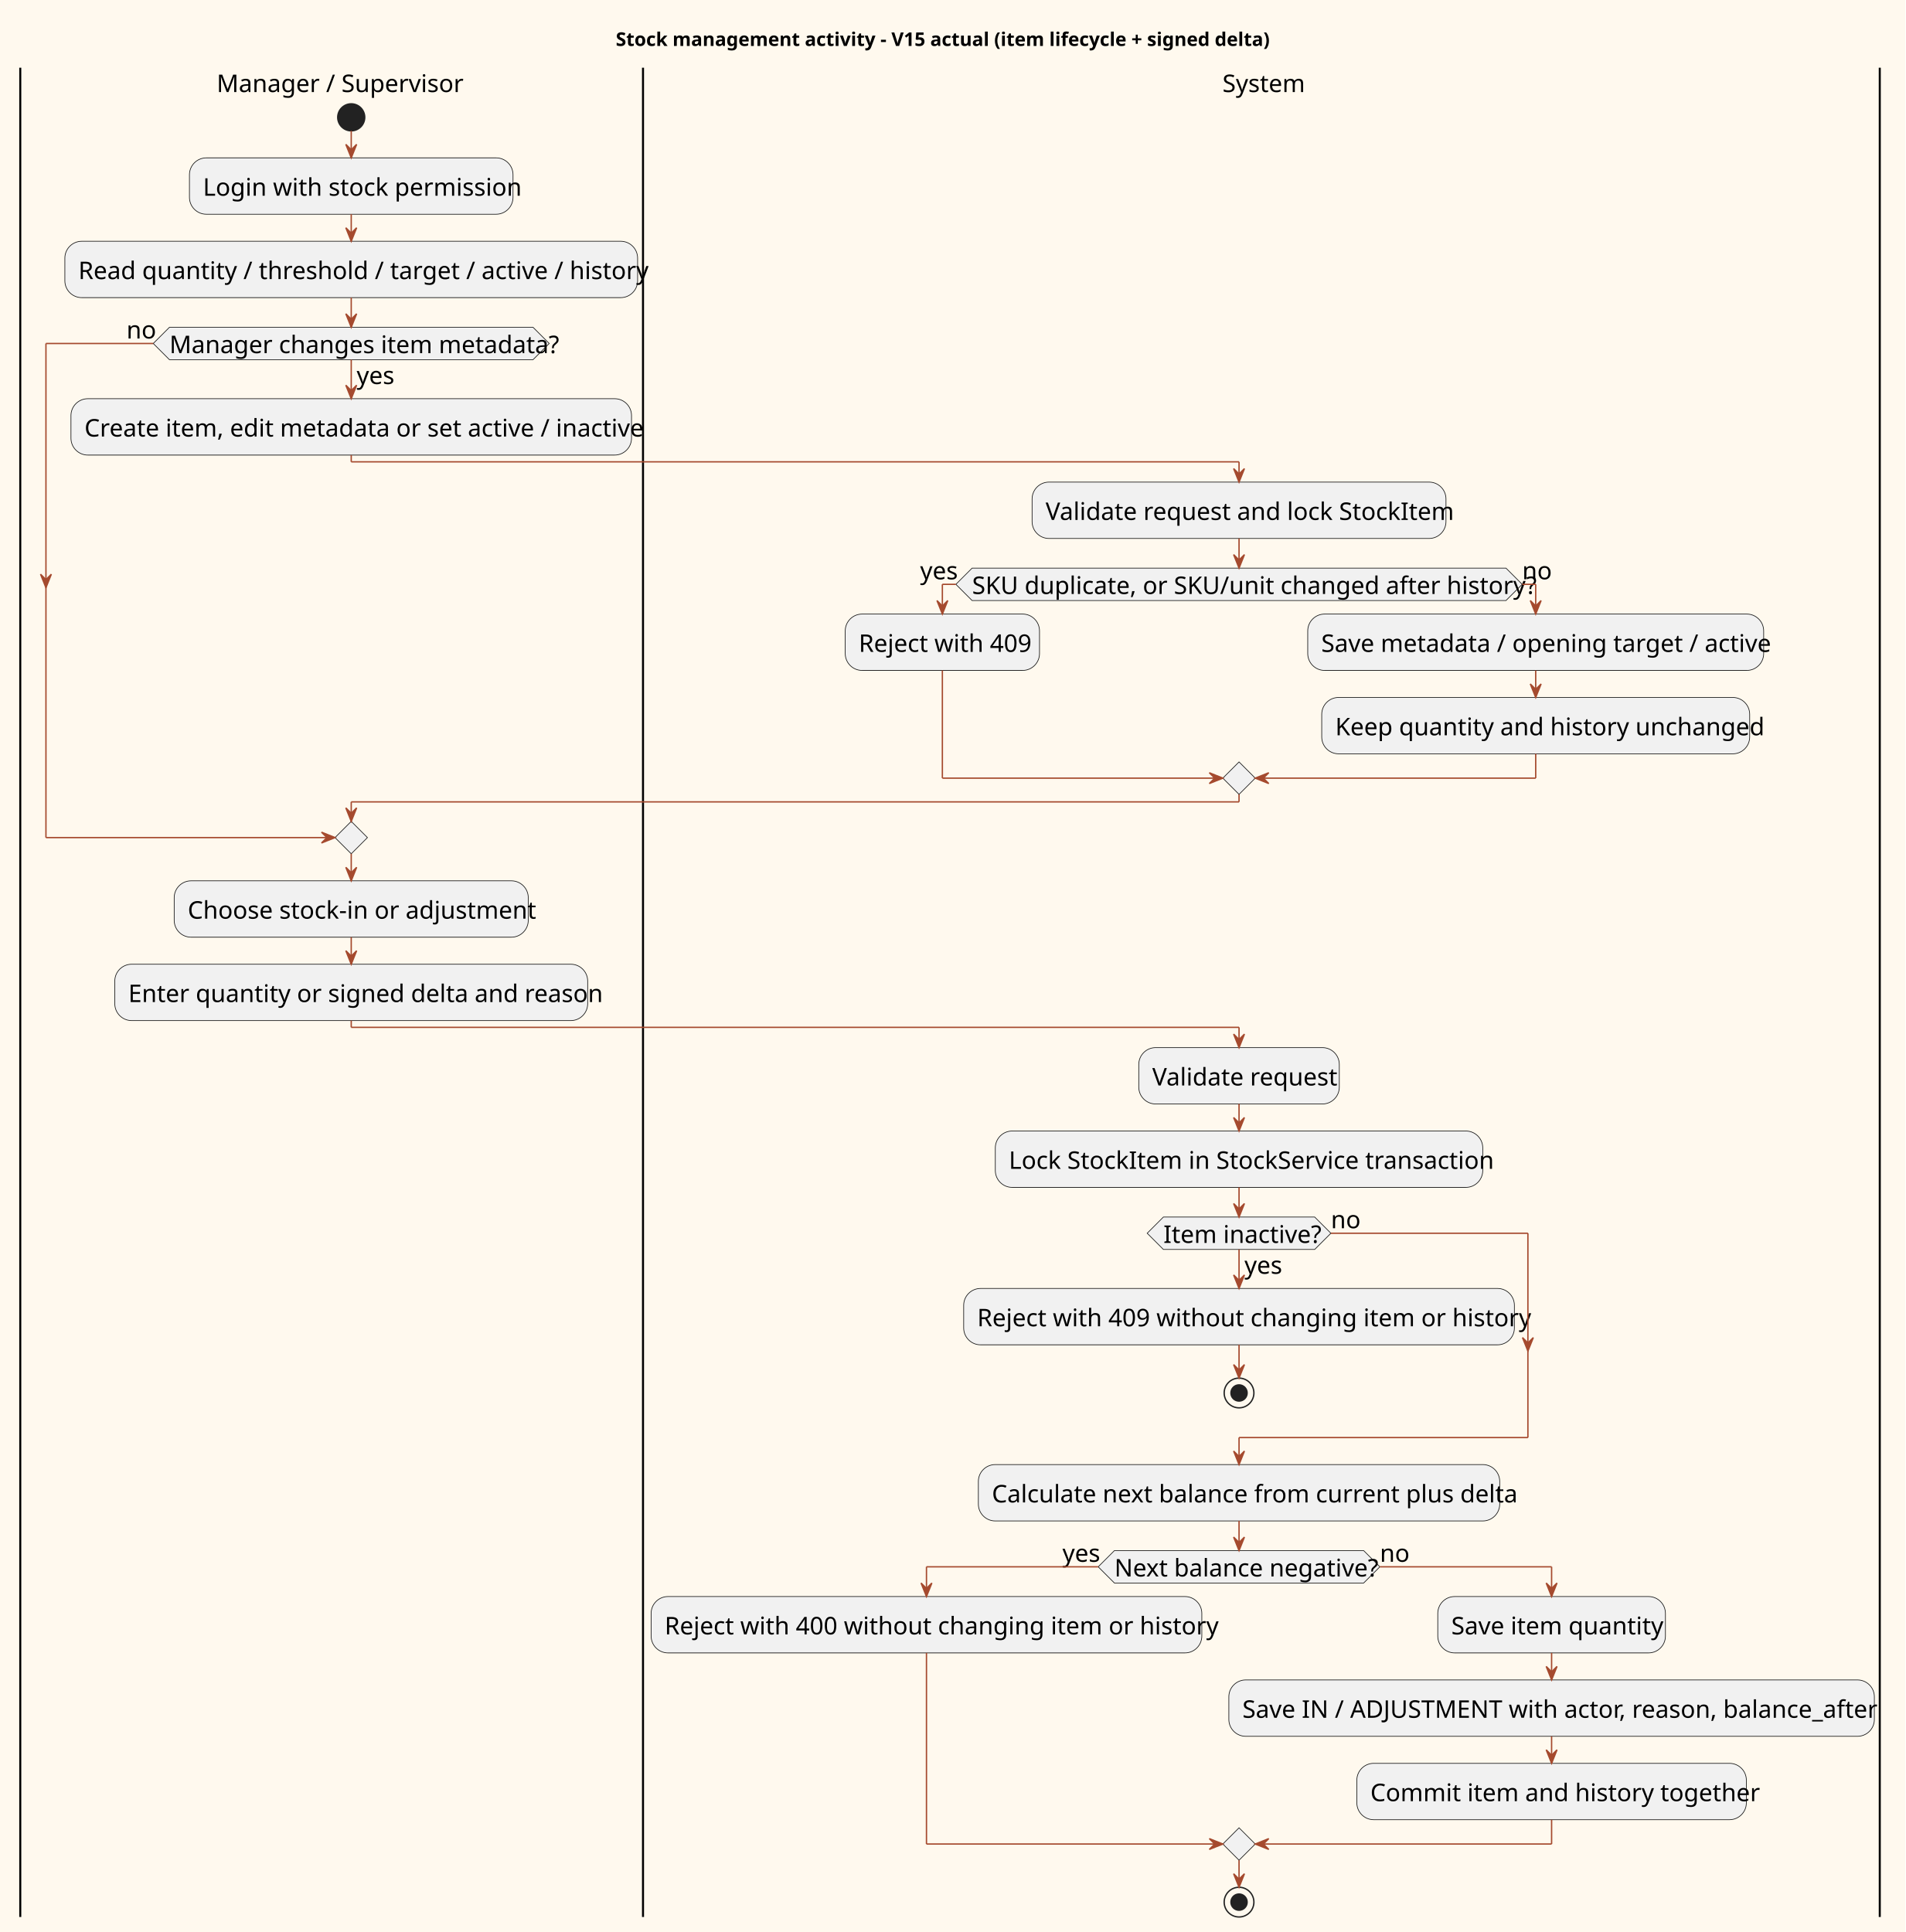
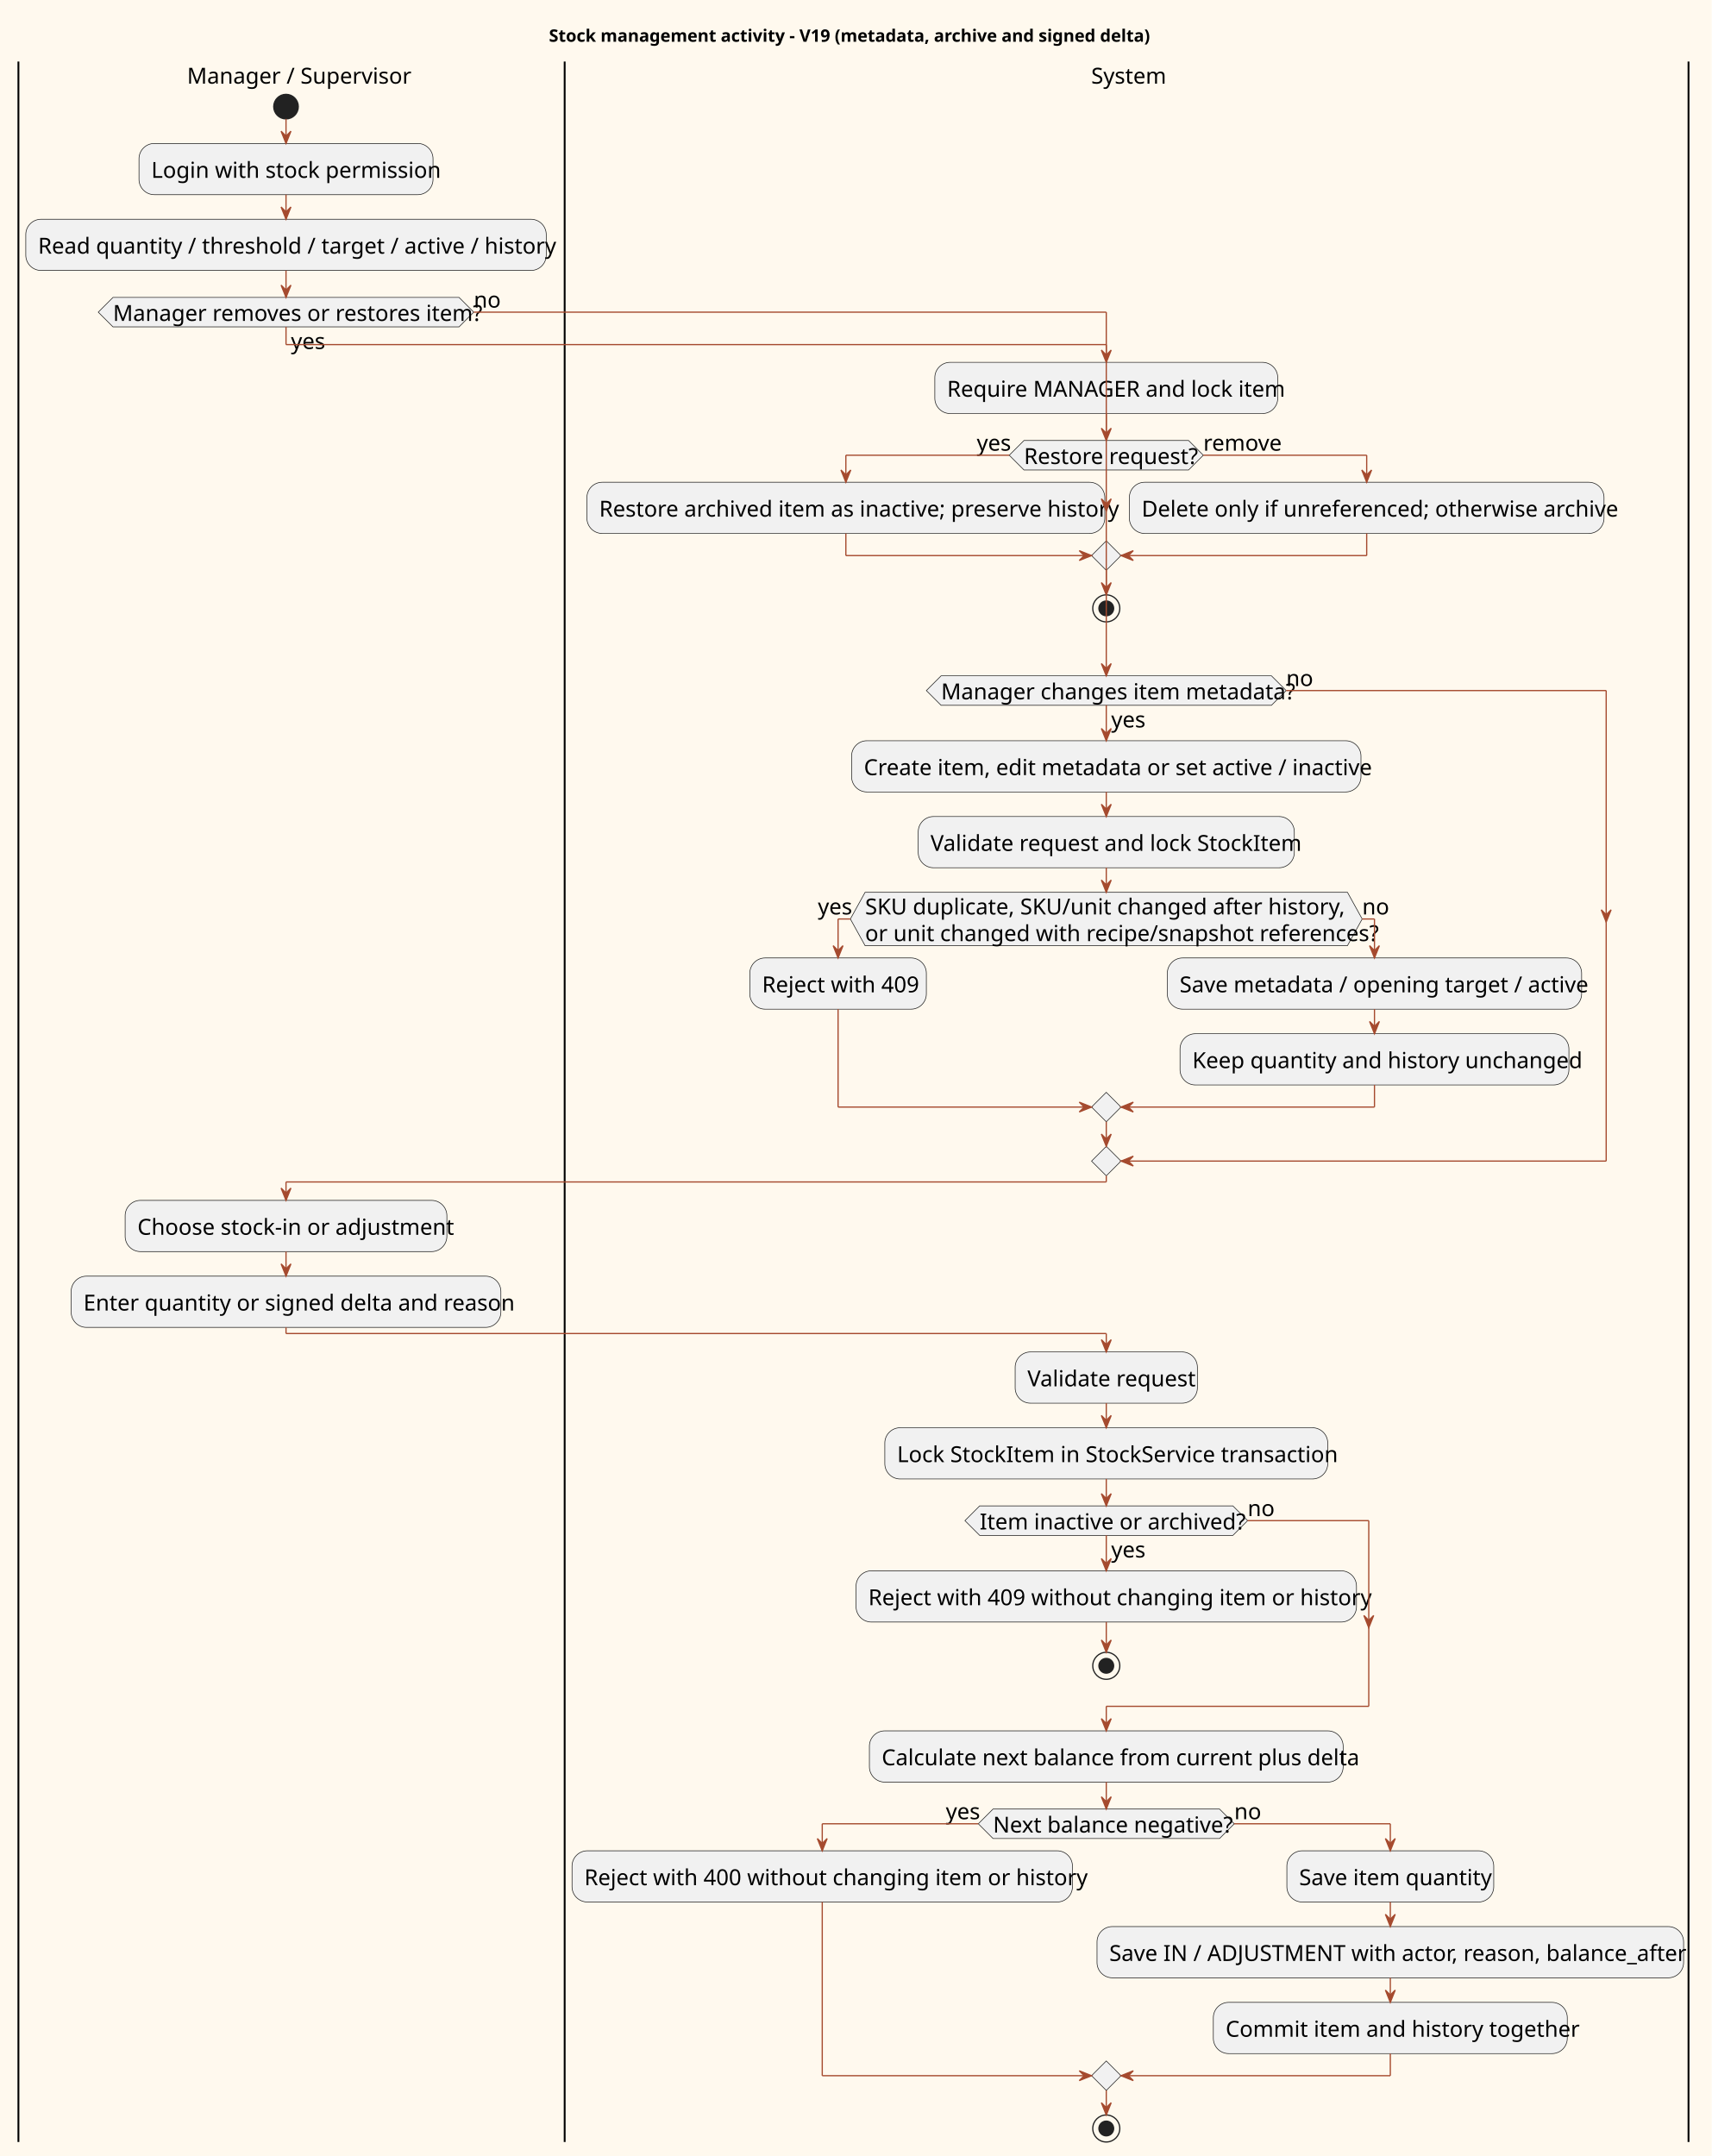
- <svg xmlns="http://www.w3.org/2000/svg" contentStyleType="text/css" data-diagram-type="ACTIVITY" height="1430px" preserveAspectRatio="none" style="width:1410px;height:1430px;background:#FFF9EE;" version="1.1" viewBox="0 0 1410 1430" width="1410px" zoomAndPan="magnify">
+ <svg xmlns="http://www.w3.org/2000/svg" contentStyleType="text/css" data-diagram-type="ACTIVITY" height="1756px" preserveAspectRatio="none" style="width:1394px;height:1756px;background:#FFF9EE;" version="1.1" viewBox="0 0 1394 1756" width="1394px" zoomAndPan="magnify">
  <defs />
  <g>
-     <rect fill="#FFF9EE" height="1430" style="stroke:transparent;stroke-width:1;" width="1410" x="0" y="0" />
-     <text fill="#000000" font-family="Tahoma" font-size="14" font-weight="bold" lengthAdjust="spacing" textLength="496.494" x="455.728" y="34.007">Stock management activity - V15 actual (item lifecycle + signed delta)</text>
-     <rect fill="transparent" height="21.727" style="stroke:transparent;stroke-width:1;" width="1377.949" x="15" y="50.116" />
-     <ellipse cx="259.933" cy="86.843" fill="#222222" rx="10" ry="10" style="stroke:#222222;stroke-width:1;" />
-     <rect fill="#F1F1F1" height="41.727" rx="12.5" ry="12.5" style="stroke:#181818;stroke-width:0.5;" width="239.463" x="140.202" y="116.843" />
-     <text fill="#000000" font-family="Tahoma" font-size="18" lengthAdjust="spacing" textLength="219.463" x="150.202" y="144.852">Login with stock permission</text>
-     <rect fill="#F1F1F1" height="41.727" rx="12.5" ry="12.5" style="stroke:#181818;stroke-width:0.5;" width="423.866" x="48" y="178.569" />
-     <text fill="#000000" font-family="Tahoma" font-size="18" lengthAdjust="spacing" textLength="403.866" x="58" y="206.578">Read quantity / threshold / target / active / history</text>
-     <rect fill="#F1F1F1" height="41.727" rx="12.5" ry="12.5" style="stroke:#181818;stroke-width:0.5;" width="414.849" x="52.509" y="295.103" />
-     <text fill="#000000" font-family="Tahoma" font-size="18" lengthAdjust="spacing" textLength="394.849" x="62.509" y="323.112">Create item, edit metadata or set active / inactive</text>
-     <polygon fill="#F1F1F1" points="125.408,242.24,394.459,242.24,406.459,254.24,394.459,266.24,125.408,266.24,113.408,254.24,125.408,242.24" style="stroke:#181818;stroke-width:0.5;" />
-     <text fill="#000000" font-family="Tahoma" font-size="18" lengthAdjust="spacing" textLength="26.473" x="263.933" y="284.249">yes</text>
-     <text fill="#000000" font-family="Tahoma" font-size="18" lengthAdjust="spacing" textLength="269.051" x="125.408" y="261.386">Manager changes item metadata?</text>
-     <text fill="#000000" font-family="Tahoma" font-size="18" lengthAdjust="spacing" textLength="19.811" x="93.597" y="250.523">no</text>
-     <polygon fill="#F1F1F1" points="259.933,607.954,271.933,619.954,259.933,631.954,247.933,619.954,259.933,607.954" style="stroke:#181818;stroke-width:0.5;" />
-     <rect fill="#F1F1F1" height="41.727" rx="12.5" ry="12.5" style="stroke:#181818;stroke-width:0.5;" width="262.033" x="128.917" y="651.954" />
-     <text fill="#000000" font-family="Tahoma" font-size="18" lengthAdjust="spacing" textLength="242.033" x="138.917" y="679.963">Choose stock-in or adjustment</text>
-     <rect fill="#F1F1F1" height="41.727" rx="12.5" ry="12.5" style="stroke:#181818;stroke-width:0.5;" width="349.968" x="84.949" y="713.681" />
-     <text fill="#000000" font-family="Tahoma" font-size="18" lengthAdjust="spacing" textLength="329.968" x="94.949" y="741.689">Enter quantity or signed delta and reason</text>
-     <line style="stroke:#000000;stroke-width:1.5;" x1="15" x2="15" y1="50.116" y2="1418.882" />
-     <rect fill="#F1F1F1" height="41.727" rx="12.5" ry="12.5" style="stroke:#181818;stroke-width:0.5;" width="306.295" x="763.813" y="356.83" />
-     <text fill="#000000" font-family="Tahoma" font-size="18" lengthAdjust="spacing" textLength="286.295" x="773.813" y="384.839">Validate request and lock StockItem</text>
-     <polygon fill="#F1F1F1" points="719.409,420.501,1114.513,420.501,1126.513,432.501,1114.513,444.501,719.409,444.501,707.409,432.501,719.409,420.501" style="stroke:#181818;stroke-width:0.5;" />
-     <text fill="#000000" font-family="Tahoma" font-size="18" lengthAdjust="spacing" textLength="395.103" x="719.409" y="439.647">SKU duplicate, or SKU/unit changed after history?</text>
-     <text fill="#000000" font-family="Tahoma" font-size="18" lengthAdjust="spacing" textLength="26.473" x="680.936" y="428.783">yes</text>
-     <text fill="#000000" font-family="Tahoma" font-size="18" lengthAdjust="spacing" textLength="19.811" x="1126.513" y="428.783">no</text>
-     <rect fill="#F1F1F1" height="41.727" rx="12.5" ry="12.5" style="stroke:#181818;stroke-width:0.5;" width="143.776" x="625.521" y="454.501" />
-     <text fill="#000000" font-family="Tahoma" font-size="18" lengthAdjust="spacing" textLength="123.776" x="635.521" y="482.51">Reject with 409</text>
-     <rect fill="#F1F1F1" height="41.727" rx="12.5" ry="12.5" style="stroke:#181818;stroke-width:0.5;" width="337.417" x="967.804" y="454.501" />
-     <text fill="#000000" font-family="Tahoma" font-size="18" lengthAdjust="spacing" textLength="317.417" x="977.804" y="482.51">Save metadata / opening target / active</text>
-     <rect fill="#F1F1F1" height="41.727" rx="12.5" ry="12.5" style="stroke:#181818;stroke-width:0.5;" width="316.71" x="978.158" y="516.227" />
-     <text fill="#000000" font-family="Tahoma" font-size="18" lengthAdjust="spacing" textLength="296.71" x="988.158" y="544.236">Keep quantity and history unchanged</text>
-     <polygon fill="#F1F1F1" points="916.961,563.954,928.961,575.954,916.961,587.954,904.961,575.954,916.961,563.954" style="stroke:#181818;stroke-width:0.5;" />
-     <rect fill="#F1F1F1" height="41.727" rx="12.5" ry="12.5" style="stroke:#181818;stroke-width:0.5;" width="148.408" x="842.757" y="775.407" />
-     <text fill="#000000" font-family="Tahoma" font-size="18" lengthAdjust="spacing" textLength="128.408" x="852.757" y="803.416">Validate request</text>
-     <rect fill="#F1F1F1" height="41.727" rx="12.5" ry="12.5" style="stroke:#181818;stroke-width:0.5;" width="360.734" x="736.593" y="837.134" />
-     <text fill="#000000" font-family="Tahoma" font-size="18" lengthAdjust="spacing" textLength="340.734" x="746.593" y="865.143">Lock StockItem in StockService transaction</text>
-     <rect fill="#F1F1F1" height="41.727" rx="12.5" ry="12.5" style="stroke:#181818;stroke-width:0.5;" width="407.554" x="713.184" y="953.668" />
-     <text fill="#000000" font-family="Tahoma" font-size="18" lengthAdjust="spacing" textLength="387.554" x="723.184" y="981.677">Reject with 409 without changing item or history</text>
-     <ellipse cx="916.961" cy="1031.031" fill="transparent" rx="11" ry="11" style="stroke:#222222;stroke-width:1;" />
-     <ellipse cx="916.961" cy="1031.031" fill="#222222" rx="6" ry="6" style="stroke:#222222;stroke-width:1;" />
-     <polygon fill="#F1F1F1" points="860.983,900.805,972.938,900.805,984.938,912.805,972.938,924.805,860.983,924.805,848.983,912.805,860.983,900.805" style="stroke:#181818;stroke-width:0.5;" />
-     <text fill="#000000" font-family="Tahoma" font-size="18" lengthAdjust="spacing" textLength="26.473" x="920.961" y="942.813">yes</text>
-     <text fill="#000000" font-family="Tahoma" font-size="18" lengthAdjust="spacing" textLength="111.955" x="860.983" y="919.95">Item inactive?</text>
-     <text fill="#000000" font-family="Tahoma" font-size="18" lengthAdjust="spacing" textLength="19.811" x="984.938" y="909.087">no</text>
-     <rect fill="#F1F1F1" height="41.727" rx="12.5" ry="12.5" style="stroke:#181818;stroke-width:0.5;" width="385.836" x="724.043" y="1084.031" />
-     <text fill="#000000" font-family="Tahoma" font-size="18" lengthAdjust="spacing" textLength="365.836" x="734.043" y="1112.04">Calculate next balance from current plus delta</text>
-     <polygon fill="#F1F1F1" points="824.733,1147.702,1009.189,1147.702,1021.189,1159.702,1009.189,1171.702,824.733,1171.702,812.733,1159.702,824.733,1147.702" style="stroke:#181818;stroke-width:0.5;" />
-     <text fill="#000000" font-family="Tahoma" font-size="18" lengthAdjust="spacing" textLength="184.456" x="824.733" y="1166.848">Next balance negative?</text>
-     <text fill="#000000" font-family="Tahoma" font-size="18" lengthAdjust="spacing" textLength="26.473" x="786.26" y="1155.984">yes</text>
-     <text fill="#000000" font-family="Tahoma" font-size="18" lengthAdjust="spacing" textLength="19.811" x="1021.189" y="1155.984">no</text>
-     <rect fill="#F1F1F1" height="41.727" rx="12.5" ry="12.5" style="stroke:#181818;stroke-width:0.5;" width="407.554" x="481.866" y="1181.702" />
-     <text fill="#000000" font-family="Tahoma" font-size="18" lengthAdjust="spacing" textLength="387.554" x="491.866" y="1209.711">Reject with 400 without changing item or history</text>
-     <rect fill="#F1F1F1" height="41.727" rx="12.5" ry="12.5" style="stroke:#181818;stroke-width:0.5;" width="168.482" x="1064.037" y="1181.702" />
-     <text fill="#000000" font-family="Tahoma" font-size="18" lengthAdjust="spacing" textLength="148.482" x="1074.037" y="1209.711">Save item quantity</text>
-     <rect fill="#F1F1F1" height="41.727" rx="12.5" ry="12.5" style="stroke:#181818;stroke-width:0.5;" width="477.717" x="909.42" y="1243.429" />
-     <text fill="#000000" font-family="Tahoma" font-size="18" lengthAdjust="spacing" textLength="457.717" x="919.42" y="1271.438">Save IN / ADJUSTMENT with actor, reason, balance_after</text>
-     <rect fill="#F1F1F1" height="41.727" rx="12.5" ry="12.5" style="stroke:#181818;stroke-width:0.5;" width="288.277" x="1004.14" y="1305.155" />
-     <text fill="#000000" font-family="Tahoma" font-size="18" lengthAdjust="spacing" textLength="268.277" x="1014.14" y="1333.164">Commit item and history together</text>
-     <polygon fill="#F1F1F1" points="916.961,1352.882,928.961,1364.882,916.961,1376.882,904.961,1364.882,916.961,1352.882" style="stroke:#181818;stroke-width:0.5;" />
-     <ellipse cx="916.961" cy="1407.882" fill="transparent" rx="11" ry="11" style="stroke:#222222;stroke-width:1;" />
-     <ellipse cx="916.961" cy="1407.882" fill="#222222" rx="6" ry="6" style="stroke:#222222;stroke-width:1;" />
-     <line style="stroke:#000000;stroke-width:1.5;" x1="475.866" x2="475.866" y1="50.116" y2="1418.882" />
-     <line style="stroke:#000000;stroke-width:1.5;" x1="1391.137" x2="1391.137" y1="50.116" y2="1418.882" />
-     <line style="stroke:#A54A2E;stroke-width:1;" x1="259.933" x2="259.933" y1="96.843" y2="116.843" />
-     <polygon fill="#A54A2E" points="255.933,106.843,259.933,116.843,263.933,106.843,259.933,110.843" style="stroke:#A54A2E;stroke-width:1;" />
-     <line style="stroke:#A54A2E;stroke-width:1;" x1="259.933" x2="259.933" y1="158.569" y2="178.569" />
-     <polygon fill="#A54A2E" points="255.933,168.569,259.933,178.569,263.933,168.569,259.933,172.569" style="stroke:#A54A2E;stroke-width:1;" />
-     <line style="stroke:#A54A2E;stroke-width:1;" x1="259.933" x2="259.933" y1="266.24" y2="295.103" />
-     <polygon fill="#A54A2E" points="255.933,285.103,259.933,295.103,263.933,285.103,259.933,289.103" style="stroke:#A54A2E;stroke-width:1;" />
-     <line style="stroke:#A54A2E;stroke-width:1;" x1="113.408" x2="34" y1="254.24" y2="254.24" />
-     <polygon fill="#A54A2E" points="30,425.001,34,435.001,38,425.001,34,429.001" style="stroke:#A54A2E;stroke-width:1;" />
-     <line style="stroke:#A54A2E;stroke-width:1;" x1="34" x2="34" y1="254.24" y2="619.954" />
-     <line style="stroke:#A54A2E;stroke-width:1;" x1="34" x2="247.933" y1="619.954" y2="619.954" />
-     <polygon fill="#A54A2E" points="237.933,615.954,247.933,619.954,237.933,623.954,241.933,619.954" style="stroke:#A54A2E;stroke-width:1;" />
-     <line style="stroke:#A54A2E;stroke-width:1;" x1="259.933" x2="259.933" y1="220.296" y2="242.24" />
-     <polygon fill="#A54A2E" points="255.933,232.24,259.933,242.24,263.933,232.24,259.933,236.24" style="stroke:#A54A2E;stroke-width:1;" />
-     <line style="stroke:#A54A2E;stroke-width:1;" x1="259.933" x2="259.933" y1="631.954" y2="651.954" />
-     <polygon fill="#A54A2E" points="255.933,641.954,259.933,651.954,263.933,641.954,259.933,645.954" style="stroke:#A54A2E;stroke-width:1;" />
-     <line style="stroke:#A54A2E;stroke-width:1;" x1="259.933" x2="259.933" y1="693.681" y2="713.681" />
-     <polygon fill="#A54A2E" points="255.933,703.681,259.933,713.681,263.933,703.681,259.933,707.681" style="stroke:#A54A2E;stroke-width:1;" />
-     <line style="stroke:#A54A2E;stroke-width:1;" x1="1136.513" x2="1136.513" y1="496.228" y2="516.227" />
-     <polygon fill="#A54A2E" points="1132.513,506.228,1136.513,516.227,1140.513,506.228,1136.513,510.228" style="stroke:#A54A2E;stroke-width:1;" />
-     <line style="stroke:#A54A2E;stroke-width:1;" x1="707.409" x2="697.409" y1="432.501" y2="432.501" />
-     <line style="stroke:#A54A2E;stroke-width:1;" x1="697.409" x2="697.409" y1="432.501" y2="454.501" />
-     <polygon fill="#A54A2E" points="693.409,444.501,697.409,454.501,701.409,444.501,697.409,448.501" style="stroke:#A54A2E;stroke-width:1;" />
-     <line style="stroke:#A54A2E;stroke-width:1;" x1="1126.513" x2="1136.513" y1="432.501" y2="432.501" />
-     <line style="stroke:#A54A2E;stroke-width:1;" x1="1136.513" x2="1136.513" y1="432.501" y2="454.501" />
-     <polygon fill="#A54A2E" points="1132.513,444.501,1136.513,454.501,1140.513,444.501,1136.513,448.501" style="stroke:#A54A2E;stroke-width:1;" />
-     <line style="stroke:#A54A2E;stroke-width:1;" x1="697.409" x2="697.409" y1="496.228" y2="575.954" />
-     <line style="stroke:#A54A2E;stroke-width:1;" x1="697.409" x2="904.961" y1="575.954" y2="575.954" />
-     <polygon fill="#A54A2E" points="894.961,571.954,904.961,575.954,894.961,579.954,898.961,575.954" style="stroke:#A54A2E;stroke-width:1;" />
-     <line style="stroke:#A54A2E;stroke-width:1;" x1="1136.513" x2="1136.513" y1="557.954" y2="575.954" />
-     <line style="stroke:#A54A2E;stroke-width:1;" x1="1136.513" x2="928.961" y1="575.954" y2="575.954" />
-     <polygon fill="#A54A2E" points="938.961,571.954,928.961,575.954,938.961,579.954,934.961,575.954" style="stroke:#A54A2E;stroke-width:1;" />
-     <line style="stroke:#A54A2E;stroke-width:1;" x1="916.961" x2="916.961" y1="398.557" y2="420.501" />
-     <polygon fill="#A54A2E" points="912.961,410.501,916.961,420.501,920.961,410.501,916.961,414.501" style="stroke:#A54A2E;stroke-width:1;" />
-     <line style="stroke:#A54A2E;stroke-width:1;" x1="916.961" x2="916.961" y1="817.134" y2="837.134" />
-     <polygon fill="#A54A2E" points="912.961,827.134,916.961,837.134,920.961,827.134,916.961,831.134" style="stroke:#A54A2E;stroke-width:1;" />
-     <line style="stroke:#A54A2E;stroke-width:1;" x1="916.961" x2="916.961" y1="995.394" y2="1020.031" />
-     <polygon fill="#A54A2E" points="912.961,1010.031,916.961,1020.031,920.961,1010.031,916.961,1014.031" style="stroke:#A54A2E;stroke-width:1;" />
-     <line style="stroke:#A54A2E;stroke-width:1;" x1="916.961" x2="916.961" y1="924.805" y2="953.668" />
-     <polygon fill="#A54A2E" points="912.961,943.668,916.961,953.668,920.961,943.668,916.961,947.668" style="stroke:#A54A2E;stroke-width:1;" />
-     <line style="stroke:#A54A2E;stroke-width:1;" x1="984.938" x2="1130.737" y1="912.805" y2="912.805" />
-     <polygon fill="#A54A2E" points="1126.737,990.031,1130.737,1000.031,1134.737,990.031,1130.737,994.031" style="stroke:#A54A2E;stroke-width:1;" />
-     <line style="stroke:#A54A2E;stroke-width:1;" x1="1130.737" x2="1130.737" y1="912.805" y2="1064.031" />
-     <line style="stroke:#A54A2E;stroke-width:1;" x1="1130.737" x2="916.961" y1="1064.031" y2="1064.031" />
-     <line style="stroke:#A54A2E;stroke-width:1;" x1="916.961" x2="916.961" y1="1064.031" y2="1084.031" />
-     <polygon fill="#A54A2E" points="912.961,1074.031,916.961,1084.031,920.961,1074.031,916.961,1078.031" style="stroke:#A54A2E;stroke-width:1;" />
-     <line style="stroke:#A54A2E;stroke-width:1;" x1="916.961" x2="916.961" y1="878.86" y2="900.805" />
-     <polygon fill="#A54A2E" points="912.961,890.805,916.961,900.805,920.961,890.805,916.961,894.805" style="stroke:#A54A2E;stroke-width:1;" />
-     <line style="stroke:#A54A2E;stroke-width:1;" x1="1148.278" x2="1148.278" y1="1223.429" y2="1243.429" />
-     <polygon fill="#A54A2E" points="1144.278,1233.429,1148.278,1243.429,1152.278,1233.429,1148.278,1237.429" style="stroke:#A54A2E;stroke-width:1;" />
-     <line style="stroke:#A54A2E;stroke-width:1;" x1="1148.278" x2="1148.278" y1="1285.155" y2="1305.155" />
-     <polygon fill="#A54A2E" points="1144.278,1295.155,1148.278,1305.155,1152.278,1295.155,1148.278,1299.155" style="stroke:#A54A2E;stroke-width:1;" />
-     <line style="stroke:#A54A2E;stroke-width:1;" x1="812.733" x2="685.643" y1="1159.702" y2="1159.702" />
-     <line style="stroke:#A54A2E;stroke-width:1;" x1="685.643" x2="685.643" y1="1159.702" y2="1181.702" />
-     <polygon fill="#A54A2E" points="681.643,1171.702,685.643,1181.702,689.643,1171.702,685.643,1175.702" style="stroke:#A54A2E;stroke-width:1;" />
-     <line style="stroke:#A54A2E;stroke-width:1;" x1="1021.189" x2="1148.278" y1="1159.702" y2="1159.702" />
-     <line style="stroke:#A54A2E;stroke-width:1;" x1="1148.278" x2="1148.278" y1="1159.702" y2="1181.702" />
-     <polygon fill="#A54A2E" points="1144.278,1171.702,1148.278,1181.702,1152.278,1171.702,1148.278,1175.702" style="stroke:#A54A2E;stroke-width:1;" />
-     <line style="stroke:#A54A2E;stroke-width:1;" x1="685.643" x2="685.643" y1="1223.429" y2="1364.882" />
-     <line style="stroke:#A54A2E;stroke-width:1;" x1="685.643" x2="904.961" y1="1364.882" y2="1364.882" />
-     <polygon fill="#A54A2E" points="894.961,1360.882,904.961,1364.882,894.961,1368.882,898.961,1364.882" style="stroke:#A54A2E;stroke-width:1;" />
-     <line style="stroke:#A54A2E;stroke-width:1;" x1="1148.278" x2="1148.278" y1="1346.882" y2="1364.882" />
-     <line style="stroke:#A54A2E;stroke-width:1;" x1="1148.278" x2="928.961" y1="1364.882" y2="1364.882" />
-     <polygon fill="#A54A2E" points="938.961,1360.882,928.961,1364.882,938.961,1368.882,934.961,1364.882" style="stroke:#A54A2E;stroke-width:1;" />
-     <line style="stroke:#A54A2E;stroke-width:1;" x1="916.961" x2="916.961" y1="1125.758" y2="1147.702" />
-     <polygon fill="#A54A2E" points="912.961,1137.702,916.961,1147.702,920.961,1137.702,916.961,1141.702" style="stroke:#A54A2E;stroke-width:1;" />
-     <line style="stroke:#A54A2E;stroke-width:1;" x1="916.961" x2="916.961" y1="1376.882" y2="1396.882" />
-     <polygon fill="#A54A2E" points="912.961,1386.882,916.961,1396.882,920.961,1386.882,916.961,1390.882" style="stroke:#A54A2E;stroke-width:1;" />
-     <line style="stroke:#A54A2E;stroke-width:1;" x1="259.933" x2="259.933" y1="336.83" y2="341.83" />
-     <line style="stroke:#A54A2E;stroke-width:1;" x1="259.933" x2="916.961" y1="341.83" y2="341.83" />
-     <line style="stroke:#A54A2E;stroke-width:1;" x1="916.961" x2="916.961" y1="341.83" y2="356.83" />
-     <polygon fill="#A54A2E" points="912.961,346.83,916.961,356.83,920.961,346.83,916.961,350.83" style="stroke:#A54A2E;stroke-width:1;" />
-     <line style="stroke:#A54A2E;stroke-width:1;" x1="916.961" x2="916.961" y1="587.954" y2="593.523" />
-     <line style="stroke:#A54A2E;stroke-width:1;" x1="916.961" x2="259.933" y1="593.523" y2="593.523" />
-     <line style="stroke:#A54A2E;stroke-width:1;" x1="259.933" x2="259.933" y1="593.523" y2="607.954" />
-     <polygon fill="#A54A2E" points="255.933,597.954,259.933,607.954,263.933,597.954,259.933,601.954" style="stroke:#A54A2E;stroke-width:1;" />
-     <line style="stroke:#A54A2E;stroke-width:1;" x1="259.933" x2="259.933" y1="755.407" y2="760.407" />
-     <line style="stroke:#A54A2E;stroke-width:1;" x1="259.933" x2="916.961" y1="760.407" y2="760.407" />
-     <line style="stroke:#A54A2E;stroke-width:1;" x1="916.961" x2="916.961" y1="760.407" y2="775.407" />
-     <polygon fill="#A54A2E" points="912.961,765.407,916.961,775.407,920.961,765.407,916.961,769.407" style="stroke:#A54A2E;stroke-width:1;" />
-     <text fill="#000000" font-family="Tahoma" font-size="18" lengthAdjust="spacing" textLength="170.191" x="160.337" y="68.125">Manager / Supervisor</text>
-     <text fill="#000000" font-family="Tahoma" font-size="18" lengthAdjust="spacing" textLength="57.639" x="904.682" y="68.125">System</text>
+     <rect fill="#FFF9EE" height="1756" style="stroke:transparent;stroke-width:1;" width="1394" x="0" y="0" />
+     <text fill="#000000" font-family="Tahoma" font-size="14" font-weight="bold" lengthAdjust="spacing" textLength="497.82" x="447.065" y="34.007">Stock management activity - V19 (metadata, archive and signed delta)</text>
+     <rect fill="transparent" height="21.727" style="stroke:transparent;stroke-width:1;" width="1361.949" x="15" y="50.116" />
+     <ellipse cx="232.933" cy="86.843" fill="#222222" rx="10" ry="10" style="stroke:#222222;stroke-width:1;" />
+     <rect fill="#F1F1F1" height="41.727" rx="12.5" ry="12.5" style="stroke:#181818;stroke-width:0.5;" width="239.463" x="113.202" y="116.843" />
+     <text fill="#000000" font-family="Tahoma" font-size="18" lengthAdjust="spacing" textLength="219.463" x="123.202" y="144.852">Login with stock permission</text>
+     <rect fill="#F1F1F1" height="41.727" rx="12.5" ry="12.5" style="stroke:#181818;stroke-width:0.5;" width="423.866" x="21" y="178.569" />
+     <text fill="#000000" font-family="Tahoma" font-size="18" lengthAdjust="spacing" textLength="403.866" x="31" y="206.578">Read quantity / threshold / target / active / history</text>
+     <polygon fill="#F1F1F1" points="92.018,242.24,373.848,242.24,385.848,254.24,373.848,266.24,92.018,266.24,80.018,254.24,92.018,242.24" style="stroke:#181818;stroke-width:0.5;" />
+     <text fill="#000000" font-family="Tahoma" font-size="18" lengthAdjust="spacing" textLength="26.473" x="236.933" y="284.249">yes</text>
+     <text fill="#000000" font-family="Tahoma" font-size="18" lengthAdjust="spacing" textLength="281.83" x="92.018" y="261.386">Manager removes or restores item?</text>
+     <text fill="#000000" font-family="Tahoma" font-size="18" lengthAdjust="spacing" textLength="19.811" x="385.848" y="250.523">no</text>
+     <rect fill="#F1F1F1" height="41.727" rx="12.5" ry="12.5" style="stroke:#181818;stroke-width:0.5;" width="262.033" x="101.916" y="977.668" />
+     <text fill="#000000" font-family="Tahoma" font-size="18" lengthAdjust="spacing" textLength="242.033" x="111.916" y="1005.677">Choose stock-in or adjustment</text>
+     <rect fill="#F1F1F1" height="41.727" rx="12.5" ry="12.5" style="stroke:#181818;stroke-width:0.5;" width="349.968" x="57.949" y="1039.395" />
+     <text fill="#000000" font-family="Tahoma" font-size="18" lengthAdjust="spacing" textLength="329.968" x="67.949" y="1067.403">Enter quantity or signed delta and reason</text>
+     <line style="stroke:#000000;stroke-width:1.5;" x1="15" x2="15" y1="50.116" y2="1744.596" />
+     <rect fill="#F1F1F1" height="41.727" rx="12.5" ry="12.5" style="stroke:#181818;stroke-width:0.5;" width="279.277" x="761.322" y="295.103" />
+     <text fill="#000000" font-family="Tahoma" font-size="18" lengthAdjust="spacing" textLength="259.277" x="771.322" y="323.112">Require MANAGER and lock item</text>
+     <polygon fill="#F1F1F1" points="833.931,358.774,967.99,358.774,979.99,370.774,967.99,382.774,833.931,382.774,821.931,370.774,833.931,358.774" style="stroke:#181818;stroke-width:0.5;" />
+     <text fill="#000000" font-family="Tahoma" font-size="18" lengthAdjust="spacing" textLength="134.06" x="833.931" y="377.92">Restore request?</text>
+     <text fill="#000000" font-family="Tahoma" font-size="18" lengthAdjust="spacing" textLength="26.473" x="795.458" y="367.057">yes</text>
+     <text fill="#000000" font-family="Tahoma" font-size="18" lengthAdjust="spacing" textLength="59.291" x="979.99" y="367.057">remove</text>
+     <rect fill="#F1F1F1" height="41.727" rx="12.5" ry="12.5" style="stroke:#181818;stroke-width:0.5;" width="421.783" x="477.984" y="392.774" />
+     <text fill="#000000" font-family="Tahoma" font-size="18" lengthAdjust="spacing" textLength="401.783" x="487.984" y="420.783">Restore archived item as inactive; preserve history</text>
+     <rect fill="#F1F1F1" height="41.727" rx="12.5" ry="12.5" style="stroke:#181818;stroke-width:0.5;" width="386.557" x="919.767" y="392.774" />
+     <text fill="#000000" font-family="Tahoma" font-size="18" lengthAdjust="spacing" textLength="366.557" x="929.767" y="420.783">Delete only if unreferenced; otherwise archive</text>
+     <polygon fill="#F1F1F1" points="900.961,440.501,912.961,452.501,900.961,464.501,888.961,452.501,900.961,440.501" style="stroke:#181818;stroke-width:0.5;" />
+     <ellipse cx="900.961" cy="495.501" fill="transparent" rx="11" ry="11" style="stroke:#222222;stroke-width:1;" />
+     <ellipse cx="900.961" cy="495.501" fill="#222222" rx="6" ry="6" style="stroke:#222222;stroke-width:1;" />
+     <rect fill="#F1F1F1" height="41.727" rx="12.5" ry="12.5" style="stroke:#181818;stroke-width:0.5;" width="414.849" x="693.536" y="603.309" />
+     <text fill="#000000" font-family="Tahoma" font-size="18" lengthAdjust="spacing" textLength="394.849" x="703.536" y="631.317">Create item, edit metadata or set active / inactive</text>
+     <rect fill="#F1F1F1" height="41.727" rx="12.5" ry="12.5" style="stroke:#181818;stroke-width:0.5;" width="306.295" x="747.813" y="665.035" />
+     <text fill="#000000" font-family="Tahoma" font-size="18" lengthAdjust="spacing" textLength="286.295" x="757.813" y="693.044">Validate request and lock StockItem</text>
+     <polygon fill="#F1F1F1" points="704.538,726.762,1097.383,726.762,1109.383,748.488,1097.383,770.215,704.538,770.215,692.538,748.488,704.538,726.762" style="stroke:#181818;stroke-width:0.5;" />
+     <text fill="#000000" font-family="Tahoma" font-size="18" lengthAdjust="spacing" textLength="370.143" x="704.538" y="744.77">SKU duplicate, SKU/unit changed after history,</text>
+     <text fill="#000000" font-family="Tahoma" font-size="18" lengthAdjust="spacing" textLength="392.845" x="704.538" y="766.497">or unit changed with recipe/snapshot references?</text>
+     <text fill="#000000" font-family="Tahoma" font-size="18" lengthAdjust="spacing" textLength="26.473" x="666.066" y="744.77">yes</text>
+     <text fill="#000000" font-family="Tahoma" font-size="18" lengthAdjust="spacing" textLength="19.811" x="1109.383" y="744.77">no</text>
+     <rect fill="#F1F1F1" height="41.727" rx="12.5" ry="12.5" style="stroke:#181818;stroke-width:0.5;" width="143.776" x="610.65" y="780.215" />
+     <text fill="#000000" font-family="Tahoma" font-size="18" lengthAdjust="spacing" textLength="123.776" x="620.65" y="808.224">Reject with 409</text>
+     <rect fill="#F1F1F1" height="41.727" rx="12.5" ry="12.5" style="stroke:#181818;stroke-width:0.5;" width="337.417" x="950.675" y="780.215" />
+     <text fill="#000000" font-family="Tahoma" font-size="18" lengthAdjust="spacing" textLength="317.417" x="960.675" y="808.224">Save metadata / opening target / active</text>
+     <rect fill="#F1F1F1" height="41.727" rx="12.5" ry="12.5" style="stroke:#181818;stroke-width:0.5;" width="316.71" x="961.028" y="841.941" />
+     <text fill="#000000" font-family="Tahoma" font-size="18" lengthAdjust="spacing" textLength="296.71" x="971.028" y="869.95">Keep quantity and history unchanged</text>
+     <polygon fill="#F1F1F1" points="900.961,889.668,912.961,901.668,900.961,913.668,888.961,901.668,900.961,889.668" style="stroke:#181818;stroke-width:0.5;" />
+     <polygon fill="#F1F1F1" points="766.435,550.445,1035.486,550.445,1047.486,562.445,1035.486,574.445,766.435,574.445,754.435,562.445,766.435,550.445" style="stroke:#181818;stroke-width:0.5;" />
+     <text fill="#000000" font-family="Tahoma" font-size="18" lengthAdjust="spacing" textLength="26.473" x="904.961" y="592.454">yes</text>
+     <text fill="#000000" font-family="Tahoma" font-size="18" lengthAdjust="spacing" textLength="269.051" x="766.435" y="569.591">Manager changes item metadata?</text>
+     <text fill="#000000" font-family="Tahoma" font-size="18" lengthAdjust="spacing" textLength="19.811" x="1047.486" y="558.727">no</text>
+     <polygon fill="#F1F1F1" points="900.961,933.668,912.961,945.668,900.961,957.668,888.961,945.668,900.961,933.668" style="stroke:#181818;stroke-width:0.5;" />
+     <rect fill="#F1F1F1" height="41.727" rx="12.5" ry="12.5" style="stroke:#181818;stroke-width:0.5;" width="148.408" x="826.757" y="1101.121" />
+     <text fill="#000000" font-family="Tahoma" font-size="18" lengthAdjust="spacing" textLength="128.408" x="836.757" y="1129.13">Validate request</text>
+     <rect fill="#F1F1F1" height="41.727" rx="12.5" ry="12.5" style="stroke:#181818;stroke-width:0.5;" width="360.734" x="720.593" y="1162.848" />
+     <text fill="#000000" font-family="Tahoma" font-size="18" lengthAdjust="spacing" textLength="340.734" x="730.593" y="1190.856">Lock StockItem in StockService transaction</text>
+     <rect fill="#F1F1F1" height="41.727" rx="12.5" ry="12.5" style="stroke:#181818;stroke-width:0.5;" width="407.554" x="697.184" y="1279.382" />
+     <text fill="#000000" font-family="Tahoma" font-size="18" lengthAdjust="spacing" textLength="387.554" x="707.184" y="1307.391">Reject with 409 without changing item or history</text>
+     <ellipse cx="900.961" cy="1356.745" fill="transparent" rx="11" ry="11" style="stroke:#222222;stroke-width:1;" />
+     <ellipse cx="900.961" cy="1356.745" fill="#222222" rx="6" ry="6" style="stroke:#222222;stroke-width:1;" />
+     <polygon fill="#F1F1F1" points="797.839,1226.519,1004.083,1226.519,1016.083,1238.519,1004.083,1250.519,797.839,1250.519,785.839,1238.519,797.839,1226.519" style="stroke:#181818;stroke-width:0.5;" />
+     <text fill="#000000" font-family="Tahoma" font-size="18" lengthAdjust="spacing" textLength="26.473" x="904.961" y="1268.527">yes</text>
+     <text fill="#000000" font-family="Tahoma" font-size="18" lengthAdjust="spacing" textLength="206.244" x="797.839" y="1245.664">Item inactive or archived?</text>
+     <text fill="#000000" font-family="Tahoma" font-size="18" lengthAdjust="spacing" textLength="19.811" x="1016.083" y="1234.801">no</text>
+     <rect fill="#F1F1F1" height="41.727" rx="12.5" ry="12.5" style="stroke:#181818;stroke-width:0.5;" width="385.836" x="708.043" y="1409.745" />
+     <text fill="#000000" font-family="Tahoma" font-size="18" lengthAdjust="spacing" textLength="365.836" x="718.043" y="1437.754">Calculate next balance from current plus delta</text>
+     <polygon fill="#F1F1F1" points="808.733,1473.416,993.189,1473.416,1005.189,1485.416,993.189,1497.416,808.733,1497.416,796.733,1485.416,808.733,1473.416" style="stroke:#181818;stroke-width:0.5;" />
+     <text fill="#000000" font-family="Tahoma" font-size="18" lengthAdjust="spacing" textLength="184.456" x="808.733" y="1492.562">Next balance negative?</text>
+     <text fill="#000000" font-family="Tahoma" font-size="18" lengthAdjust="spacing" textLength="26.473" x="770.26" y="1481.698">yes</text>
+     <text fill="#000000" font-family="Tahoma" font-size="18" lengthAdjust="spacing" textLength="19.811" x="1005.189" y="1481.698">no</text>
+     <rect fill="#F1F1F1" height="41.727" rx="12.5" ry="12.5" style="stroke:#181818;stroke-width:0.5;" width="407.554" x="465.866" y="1507.416" />
+     <text fill="#000000" font-family="Tahoma" font-size="18" lengthAdjust="spacing" textLength="387.554" x="475.866" y="1535.425">Reject with 400 without changing item or history</text>
+     <rect fill="#F1F1F1" height="41.727" rx="12.5" ry="12.5" style="stroke:#181818;stroke-width:0.5;" width="168.482" x="1048.037" y="1507.416" />
+     <text fill="#000000" font-family="Tahoma" font-size="18" lengthAdjust="spacing" textLength="148.482" x="1058.037" y="1535.425">Save item quantity</text>
+     <rect fill="#F1F1F1" height="41.727" rx="12.5" ry="12.5" style="stroke:#181818;stroke-width:0.5;" width="477.717" x="893.42" y="1569.143" />
+     <text fill="#000000" font-family="Tahoma" font-size="18" lengthAdjust="spacing" textLength="457.717" x="903.42" y="1597.151">Save IN / ADJUSTMENT with actor, reason, balance_after</text>
+     <rect fill="#F1F1F1" height="41.727" rx="12.5" ry="12.5" style="stroke:#181818;stroke-width:0.5;" width="288.277" x="988.14" y="1630.869" />
+     <text fill="#000000" font-family="Tahoma" font-size="18" lengthAdjust="spacing" textLength="268.277" x="998.14" y="1658.878">Commit item and history together</text>
+     <polygon fill="#F1F1F1" points="900.961,1678.596,912.961,1690.596,900.961,1702.596,888.961,1690.596,900.961,1678.596" style="stroke:#181818;stroke-width:0.5;" />
+     <ellipse cx="900.961" cy="1733.596" fill="transparent" rx="11" ry="11" style="stroke:#222222;stroke-width:1;" />
+     <ellipse cx="900.961" cy="1733.596" fill="#222222" rx="6" ry="6" style="stroke:#222222;stroke-width:1;" />
+     <line style="stroke:#000000;stroke-width:1.5;" x1="459.866" x2="459.866" y1="50.116" y2="1744.596" />
+     <line style="stroke:#000000;stroke-width:1.5;" x1="1375.137" x2="1375.137" y1="50.116" y2="1744.596" />
+     <line style="stroke:#A54A2E;stroke-width:1;" x1="232.933" x2="232.933" y1="96.843" y2="116.843" />
+     <polygon fill="#A54A2E" points="228.933,106.843,232.933,116.843,236.933,106.843,232.933,110.843" style="stroke:#A54A2E;stroke-width:1;" />
+     <line style="stroke:#A54A2E;stroke-width:1;" x1="232.933" x2="232.933" y1="158.569" y2="178.569" />
+     <polygon fill="#A54A2E" points="228.933,168.569,232.933,178.569,236.933,168.569,232.933,172.569" style="stroke:#A54A2E;stroke-width:1;" />
+     <line style="stroke:#A54A2E;stroke-width:1;" x1="385.848" x2="900.961" y1="254.24" y2="254.24" />
+     <polygon fill="#A54A2E" points="896.961,406.274,900.961,416.274,904.961,406.274,900.961,410.274" style="stroke:#A54A2E;stroke-width:1;" />
+     <line style="stroke:#A54A2E;stroke-width:1;" x1="900.961" x2="900.961" y1="254.24" y2="550.445" />
+     <polygon fill="#A54A2E" points="896.961,540.445,900.961,550.445,904.961,540.445,900.961,544.445" style="stroke:#A54A2E;stroke-width:1;" />
+     <line style="stroke:#A54A2E;stroke-width:1;" x1="232.933" x2="232.933" y1="220.296" y2="242.24" />
+     <polygon fill="#A54A2E" points="228.933,232.24,232.933,242.24,236.933,232.24,232.933,236.24" style="stroke:#A54A2E;stroke-width:1;" />
+     <line style="stroke:#A54A2E;stroke-width:1;" x1="232.933" x2="232.933" y1="1019.394" y2="1039.395" />
+     <polygon fill="#A54A2E" points="228.933,1029.395,232.933,1039.395,236.933,1029.395,232.933,1033.395" style="stroke:#A54A2E;stroke-width:1;" />
+     <line style="stroke:#A54A2E;stroke-width:1;" x1="821.931" x2="688.876" y1="370.774" y2="370.774" />
+     <line style="stroke:#A54A2E;stroke-width:1;" x1="688.876" x2="688.876" y1="370.774" y2="392.774" />
+     <polygon fill="#A54A2E" points="684.876,382.774,688.876,392.774,692.876,382.774,688.876,386.774" style="stroke:#A54A2E;stroke-width:1;" />
+     <line style="stroke:#A54A2E;stroke-width:1;" x1="979.99" x2="1113.046" y1="370.774" y2="370.774" />
+     <line style="stroke:#A54A2E;stroke-width:1;" x1="1113.046" x2="1113.046" y1="370.774" y2="392.774" />
+     <polygon fill="#A54A2E" points="1109.046,382.774,1113.046,392.774,1117.046,382.774,1113.046,386.774" style="stroke:#A54A2E;stroke-width:1;" />
+     <line style="stroke:#A54A2E;stroke-width:1;" x1="688.876" x2="688.876" y1="434.501" y2="452.501" />
+     <line style="stroke:#A54A2E;stroke-width:1;" x1="688.876" x2="888.961" y1="452.501" y2="452.501" />
+     <polygon fill="#A54A2E" points="878.961,448.501,888.961,452.501,878.961,456.501,882.961,452.501" style="stroke:#A54A2E;stroke-width:1;" />
+     <line style="stroke:#A54A2E;stroke-width:1;" x1="1113.046" x2="1113.046" y1="434.501" y2="452.501" />
+     <line style="stroke:#A54A2E;stroke-width:1;" x1="1113.046" x2="912.961" y1="452.501" y2="452.501" />
+     <polygon fill="#A54A2E" points="922.961,448.501,912.961,452.501,922.961,456.501,918.961,452.501" style="stroke:#A54A2E;stroke-width:1;" />
+     <line style="stroke:#A54A2E;stroke-width:1;" x1="900.961" x2="900.961" y1="336.83" y2="358.774" />
+     <polygon fill="#A54A2E" points="896.961,348.774,900.961,358.774,904.961,348.774,900.961,352.774" style="stroke:#A54A2E;stroke-width:1;" />
+     <line style="stroke:#A54A2E;stroke-width:1;" x1="900.961" x2="900.961" y1="464.501" y2="484.501" />
+     <polygon fill="#A54A2E" points="896.961,474.501,900.961,484.501,904.961,474.501,900.961,478.501" style="stroke:#A54A2E;stroke-width:1;" />
+     <line style="stroke:#A54A2E;stroke-width:1;" x1="900.961" x2="900.961" y1="645.035" y2="665.035" />
+     <polygon fill="#A54A2E" points="896.961,655.035,900.961,665.035,904.961,655.035,900.961,659.035" style="stroke:#A54A2E;stroke-width:1;" />
+     <line style="stroke:#A54A2E;stroke-width:1;" x1="1119.383" x2="1119.383" y1="821.941" y2="841.941" />
+     <polygon fill="#A54A2E" points="1115.383,831.941,1119.383,841.941,1123.383,831.941,1119.383,835.941" style="stroke:#A54A2E;stroke-width:1;" />
+     <line style="stroke:#A54A2E;stroke-width:1;" x1="692.538" x2="682.538" y1="748.488" y2="748.488" />
+     <line style="stroke:#A54A2E;stroke-width:1;" x1="682.538" x2="682.538" y1="748.488" y2="780.215" />
+     <polygon fill="#A54A2E" points="678.538,770.215,682.538,780.215,686.538,770.215,682.538,774.215" style="stroke:#A54A2E;stroke-width:1;" />
+     <line style="stroke:#A54A2E;stroke-width:1;" x1="1109.383" x2="1119.383" y1="748.488" y2="748.488" />
+     <line style="stroke:#A54A2E;stroke-width:1;" x1="1119.383" x2="1119.383" y1="748.488" y2="780.215" />
+     <polygon fill="#A54A2E" points="1115.383,770.215,1119.383,780.215,1123.383,770.215,1119.383,774.215" style="stroke:#A54A2E;stroke-width:1;" />
+     <line style="stroke:#A54A2E;stroke-width:1;" x1="682.538" x2="682.538" y1="821.941" y2="901.668" />
+     <line style="stroke:#A54A2E;stroke-width:1;" x1="682.538" x2="888.961" y1="901.668" y2="901.668" />
+     <polygon fill="#A54A2E" points="878.961,897.668,888.961,901.668,878.961,905.668,882.961,901.668" style="stroke:#A54A2E;stroke-width:1;" />
+     <line style="stroke:#A54A2E;stroke-width:1;" x1="1119.383" x2="1119.383" y1="883.668" y2="901.668" />
+     <line style="stroke:#A54A2E;stroke-width:1;" x1="1119.383" x2="912.961" y1="901.668" y2="901.668" />
+     <polygon fill="#A54A2E" points="922.961,897.668,912.961,901.668,922.961,905.668,918.961,901.668" style="stroke:#A54A2E;stroke-width:1;" />
+     <line style="stroke:#A54A2E;stroke-width:1;" x1="900.961" x2="900.961" y1="706.762" y2="726.762" />
+     <polygon fill="#A54A2E" points="896.961,716.762,900.961,726.762,904.961,716.762,900.961,720.762" style="stroke:#A54A2E;stroke-width:1;" />
+     <line style="stroke:#A54A2E;stroke-width:1;" x1="900.961" x2="900.961" y1="574.445" y2="603.309" />
+     <polygon fill="#A54A2E" points="896.961,593.309,900.961,603.309,904.961,593.309,900.961,597.309" style="stroke:#A54A2E;stroke-width:1;" />
+     <line style="stroke:#A54A2E;stroke-width:1;" x1="1047.486" x2="1308.092" y1="562.445" y2="562.445" />
+     <polygon fill="#A54A2E" points="1304.092,740.988,1308.092,750.988,1312.092,740.988,1308.092,744.988" style="stroke:#A54A2E;stroke-width:1;" />
+     <line style="stroke:#A54A2E;stroke-width:1;" x1="1308.092" x2="1308.092" y1="562.445" y2="945.668" />
+     <line style="stroke:#A54A2E;stroke-width:1;" x1="1308.092" x2="912.961" y1="945.668" y2="945.668" />
+     <polygon fill="#A54A2E" points="922.961,941.668,912.961,945.668,922.961,949.668,918.961,945.668" style="stroke:#A54A2E;stroke-width:1;" />
+     <line style="stroke:#A54A2E;stroke-width:1;" x1="900.961" x2="900.961" y1="913.668" y2="933.668" />
+     <polygon fill="#A54A2E" points="896.961,923.668,900.961,933.668,904.961,923.668,900.961,927.668" style="stroke:#A54A2E;stroke-width:1;" />
+     <line style="stroke:#A54A2E;stroke-width:1;" x1="900.961" x2="900.961" y1="1142.848" y2="1162.848" />
+     <polygon fill="#A54A2E" points="896.961,1152.848,900.961,1162.848,904.961,1152.848,900.961,1156.848" style="stroke:#A54A2E;stroke-width:1;" />
+     <line style="stroke:#A54A2E;stroke-width:1;" x1="900.961" x2="900.961" y1="1321.108" y2="1345.745" />
+     <polygon fill="#A54A2E" points="896.961,1335.745,900.961,1345.745,904.961,1335.745,900.961,1339.745" style="stroke:#A54A2E;stroke-width:1;" />
+     <line style="stroke:#A54A2E;stroke-width:1;" x1="900.961" x2="900.961" y1="1250.519" y2="1279.382" />
+     <polygon fill="#A54A2E" points="896.961,1269.382,900.961,1279.382,904.961,1269.382,900.961,1273.382" style="stroke:#A54A2E;stroke-width:1;" />
+     <line style="stroke:#A54A2E;stroke-width:1;" x1="1016.083" x2="1114.737" y1="1238.519" y2="1238.519" />
+     <polygon fill="#A54A2E" points="1110.737,1315.745,1114.737,1325.745,1118.737,1315.745,1114.737,1319.745" style="stroke:#A54A2E;stroke-width:1;" />
+     <line style="stroke:#A54A2E;stroke-width:1;" x1="1114.737" x2="1114.737" y1="1238.519" y2="1389.745" />
+     <line style="stroke:#A54A2E;stroke-width:1;" x1="1114.737" x2="900.961" y1="1389.745" y2="1389.745" />
+     <line style="stroke:#A54A2E;stroke-width:1;" x1="900.961" x2="900.961" y1="1389.745" y2="1409.745" />
+     <polygon fill="#A54A2E" points="896.961,1399.745,900.961,1409.745,904.961,1399.745,900.961,1403.745" style="stroke:#A54A2E;stroke-width:1;" />
+     <line style="stroke:#A54A2E;stroke-width:1;" x1="900.961" x2="900.961" y1="1204.574" y2="1226.519" />
+     <polygon fill="#A54A2E" points="896.961,1216.519,900.961,1226.519,904.961,1216.519,900.961,1220.519" style="stroke:#A54A2E;stroke-width:1;" />
+     <line style="stroke:#A54A2E;stroke-width:1;" x1="1132.278" x2="1132.278" y1="1549.143" y2="1569.143" />
+     <polygon fill="#A54A2E" points="1128.278,1559.143,1132.278,1569.143,1136.278,1559.143,1132.278,1563.143" style="stroke:#A54A2E;stroke-width:1;" />
+     <line style="stroke:#A54A2E;stroke-width:1;" x1="1132.278" x2="1132.278" y1="1610.869" y2="1630.869" />
+     <polygon fill="#A54A2E" points="1128.278,1620.869,1132.278,1630.869,1136.278,1620.869,1132.278,1624.869" style="stroke:#A54A2E;stroke-width:1;" />
+     <line style="stroke:#A54A2E;stroke-width:1;" x1="796.733" x2="669.643" y1="1485.416" y2="1485.416" />
+     <line style="stroke:#A54A2E;stroke-width:1;" x1="669.643" x2="669.643" y1="1485.416" y2="1507.416" />
+     <polygon fill="#A54A2E" points="665.643,1497.416,669.643,1507.416,673.643,1497.416,669.643,1501.416" style="stroke:#A54A2E;stroke-width:1;" />
+     <line style="stroke:#A54A2E;stroke-width:1;" x1="1005.189" x2="1132.278" y1="1485.416" y2="1485.416" />
+     <line style="stroke:#A54A2E;stroke-width:1;" x1="1132.278" x2="1132.278" y1="1485.416" y2="1507.416" />
+     <polygon fill="#A54A2E" points="1128.278,1497.416,1132.278,1507.416,1136.278,1497.416,1132.278,1501.416" style="stroke:#A54A2E;stroke-width:1;" />
+     <line style="stroke:#A54A2E;stroke-width:1;" x1="669.643" x2="669.643" y1="1549.143" y2="1690.596" />
+     <line style="stroke:#A54A2E;stroke-width:1;" x1="669.643" x2="888.961" y1="1690.596" y2="1690.596" />
+     <polygon fill="#A54A2E" points="878.961,1686.596,888.961,1690.596,878.961,1694.596,882.961,1690.596" style="stroke:#A54A2E;stroke-width:1;" />
+     <line style="stroke:#A54A2E;stroke-width:1;" x1="1132.278" x2="1132.278" y1="1672.596" y2="1690.596" />
+     <line style="stroke:#A54A2E;stroke-width:1;" x1="1132.278" x2="912.961" y1="1690.596" y2="1690.596" />
+     <polygon fill="#A54A2E" points="922.961,1686.596,912.961,1690.596,922.961,1694.596,918.961,1690.596" style="stroke:#A54A2E;stroke-width:1;" />
+     <line style="stroke:#A54A2E;stroke-width:1;" x1="900.961" x2="900.961" y1="1451.472" y2="1473.416" />
+     <polygon fill="#A54A2E" points="896.961,1463.416,900.961,1473.416,904.961,1463.416,900.961,1467.416" style="stroke:#A54A2E;stroke-width:1;" />
+     <line style="stroke:#A54A2E;stroke-width:1;" x1="900.961" x2="900.961" y1="1702.596" y2="1722.596" />
+     <polygon fill="#A54A2E" points="896.961,1712.596,900.961,1722.596,904.961,1712.596,900.961,1716.596" style="stroke:#A54A2E;stroke-width:1;" />
+     <line style="stroke:#A54A2E;stroke-width:1;" x1="232.933" x2="232.933" y1="266.24" y2="280.672" />
+     <line style="stroke:#A54A2E;stroke-width:1;" x1="232.933" x2="900.961" y1="280.672" y2="280.672" />
+     <line style="stroke:#A54A2E;stroke-width:1;" x1="900.961" x2="900.961" y1="280.672" y2="295.103" />
+     <polygon fill="#A54A2E" points="896.961,285.103,900.961,295.103,904.961,285.103,900.961,289.103" style="stroke:#A54A2E;stroke-width:1;" />
+     <line style="stroke:#A54A2E;stroke-width:1;" x1="900.961" x2="900.961" y1="957.668" y2="962.668" />
+     <line style="stroke:#A54A2E;stroke-width:1;" x1="900.961" x2="232.933" y1="962.668" y2="962.668" />
+     <line style="stroke:#A54A2E;stroke-width:1;" x1="232.933" x2="232.933" y1="962.668" y2="977.668" />
+     <polygon fill="#A54A2E" points="228.933,967.668,232.933,977.668,236.933,967.668,232.933,971.668" style="stroke:#A54A2E;stroke-width:1;" />
+     <line style="stroke:#A54A2E;stroke-width:1;" x1="232.933" x2="232.933" y1="1081.121" y2="1086.121" />
+     <line style="stroke:#A54A2E;stroke-width:1;" x1="232.933" x2="900.961" y1="1086.121" y2="1086.121" />
+     <line style="stroke:#A54A2E;stroke-width:1;" x1="900.961" x2="900.961" y1="1086.121" y2="1101.121" />
+     <polygon fill="#A54A2E" points="896.961,1091.121,900.961,1101.121,904.961,1091.121,900.961,1095.121" style="stroke:#A54A2E;stroke-width:1;" />
+     <text fill="#000000" font-family="Tahoma" font-size="18" lengthAdjust="spacing" textLength="170.191" x="152.337" y="68.125">Manager / Supervisor</text>
+     <text fill="#000000" font-family="Tahoma" font-size="18" lengthAdjust="spacing" textLength="57.639" x="888.682" y="68.125">System</text>
  </g>
</svg>
